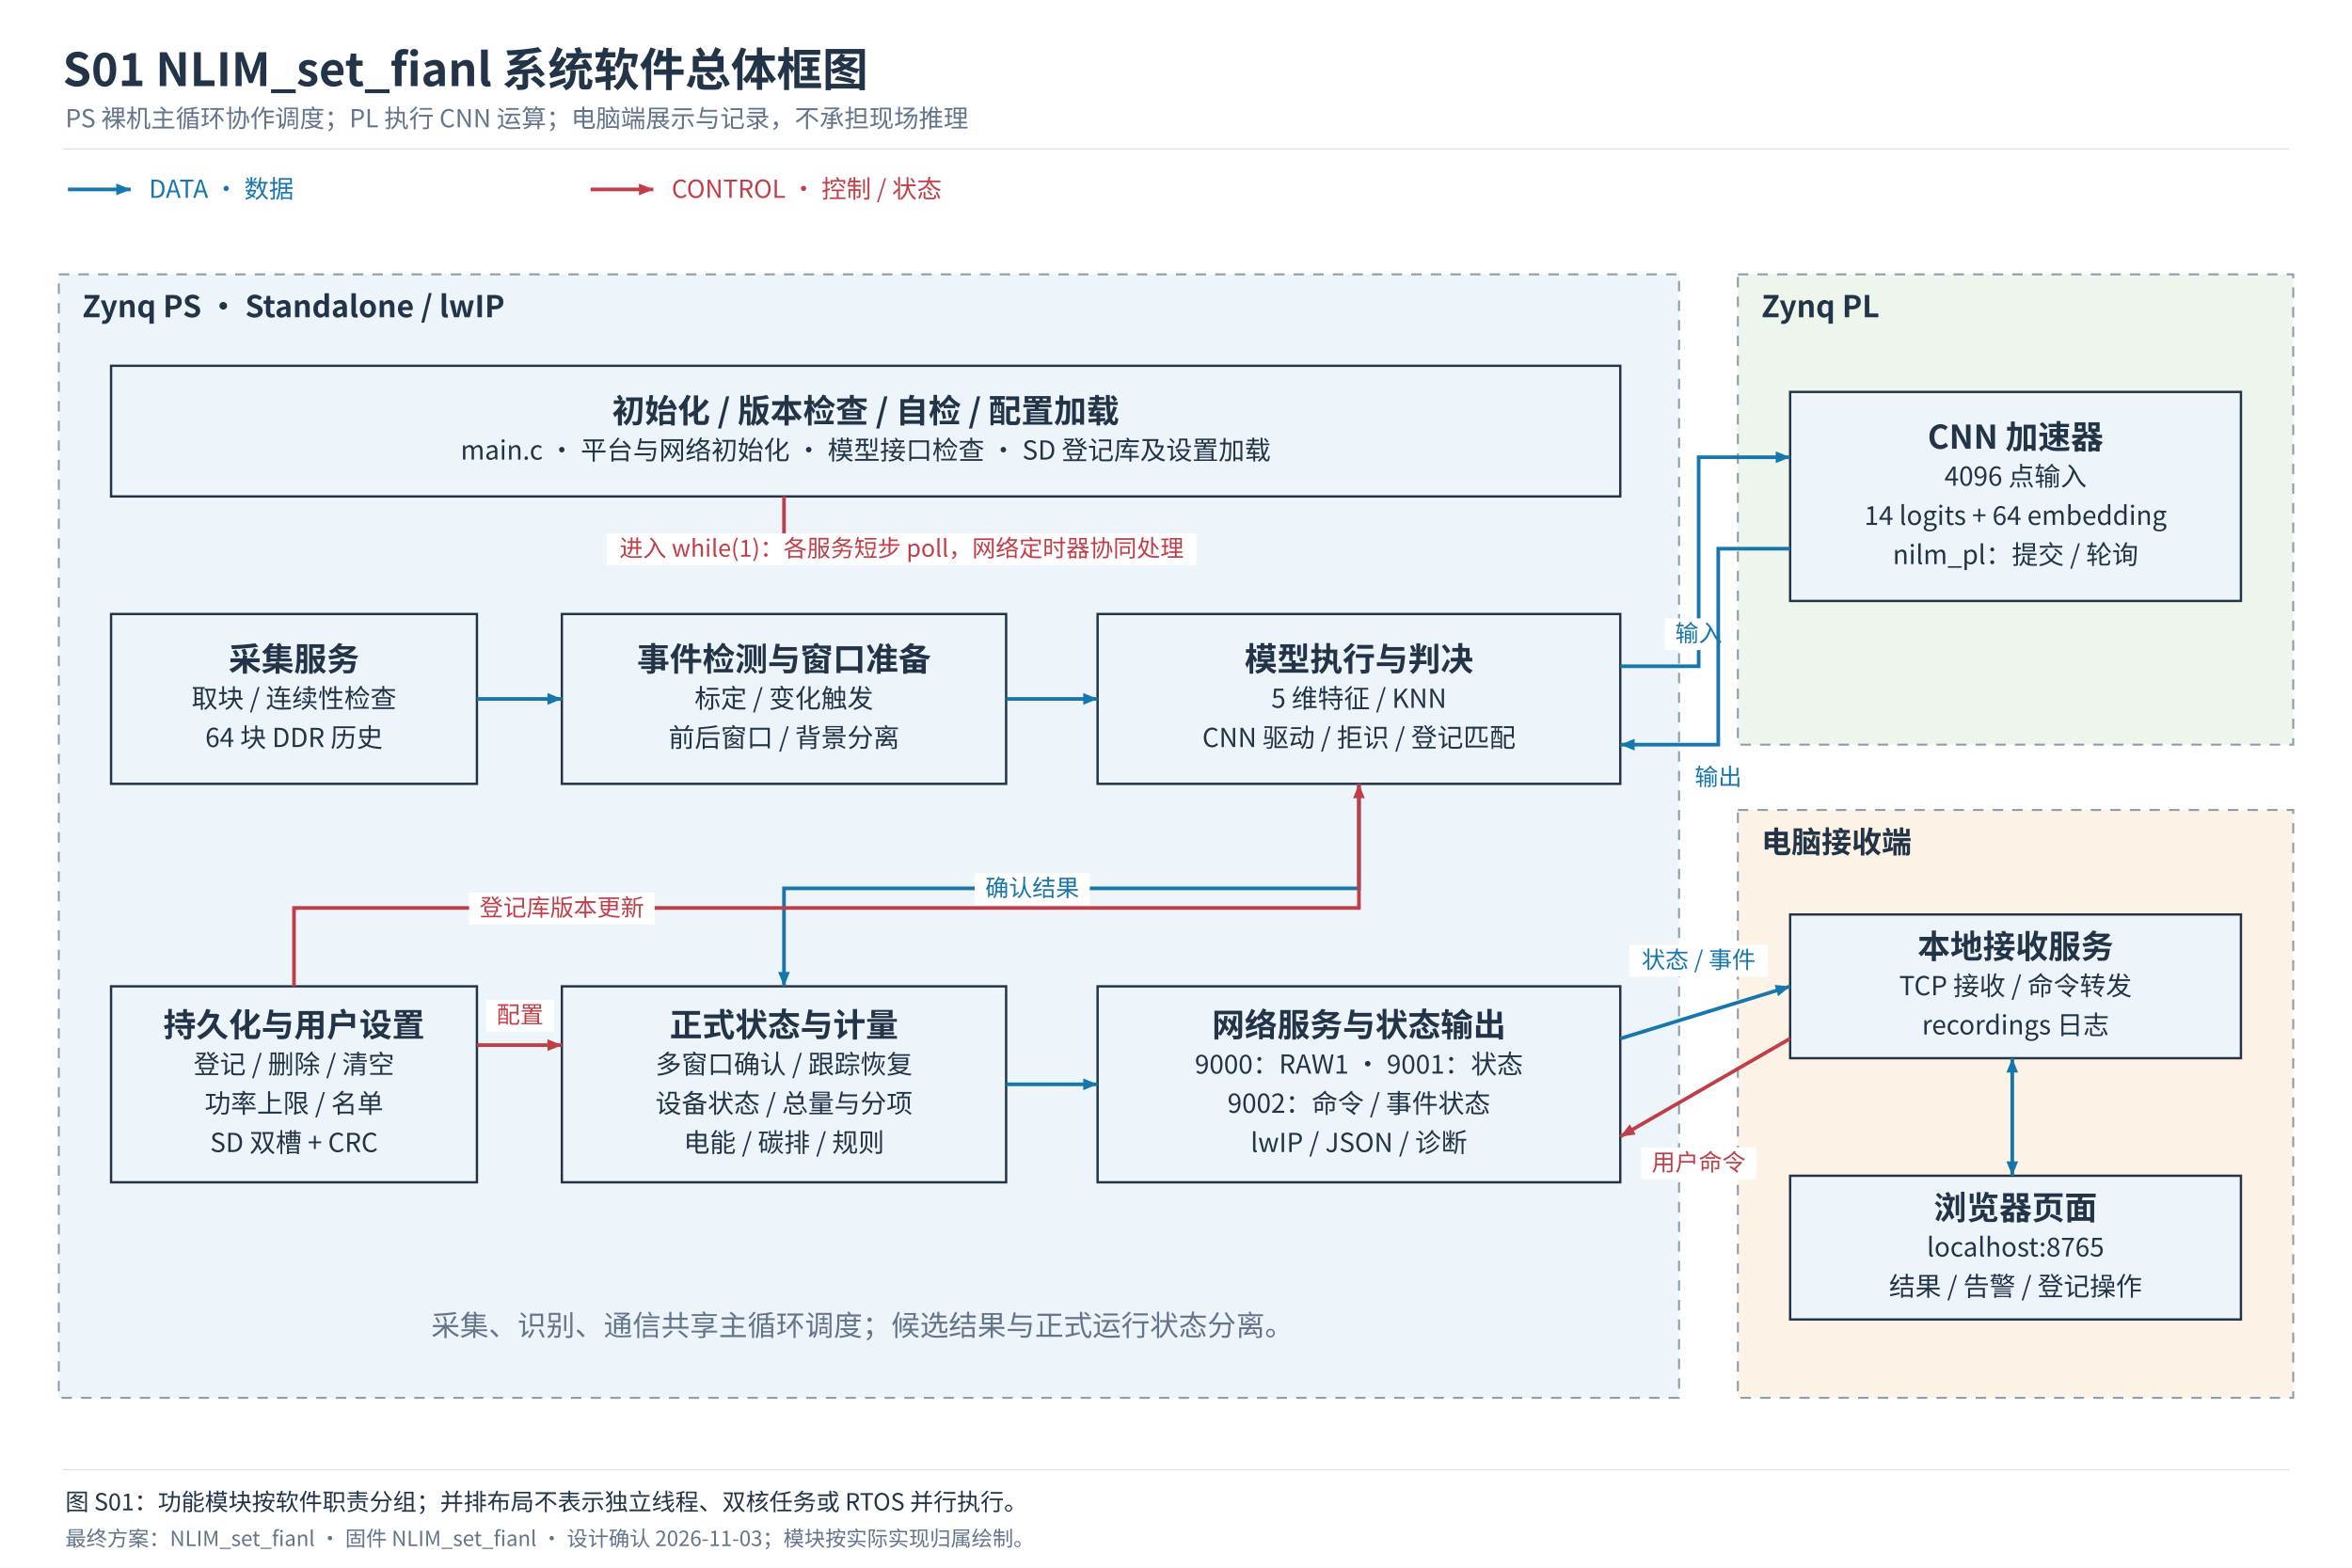
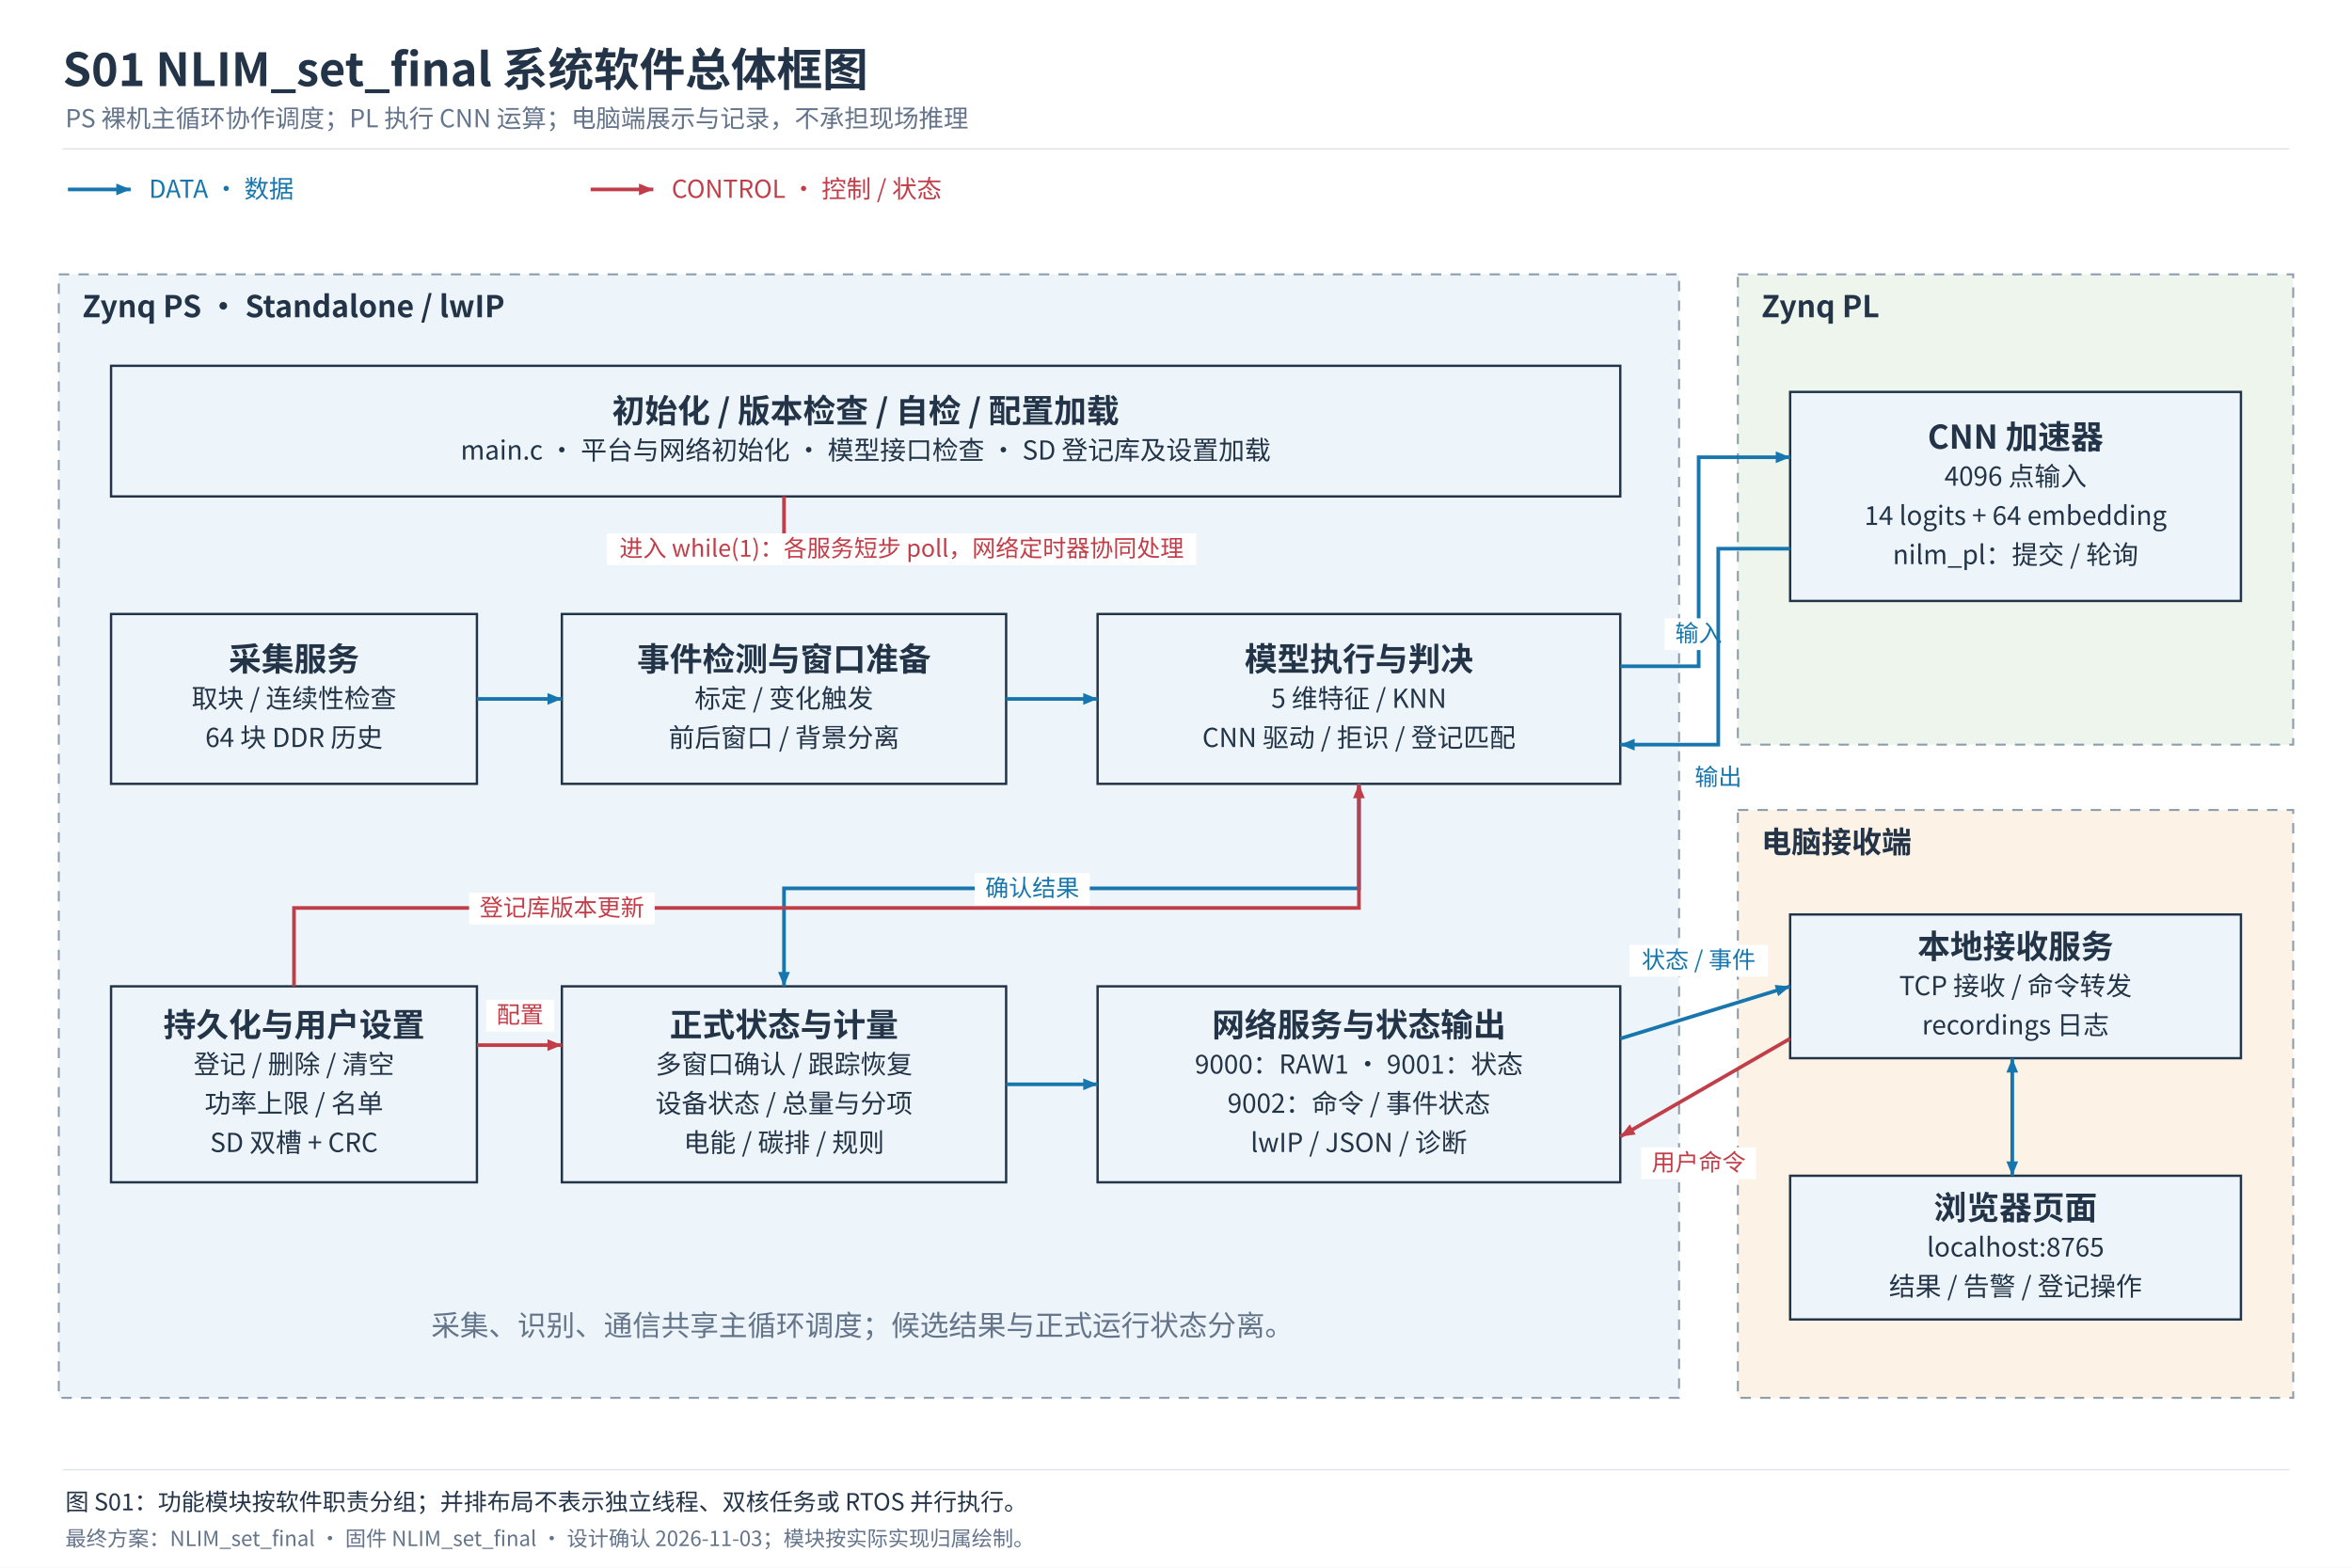
<svg xmlns="http://www.w3.org/2000/svg" width="1800" height="1200" viewBox="0 0 1800 1200">
  <rect x="0" y="0" width="1800" height="1200" fill="#FFFFFF" stroke="none" stroke-width="1.8" />
-   <text x="48" y="65.9" font-family="Microsoft YaHei, Noto Sans CJK SC, sans-serif" font-size="35" font-weight="700" text-anchor="start" fill="#233448">S01  NLIM_set_fianl 系统软件总体框图</text>
+   <text x="48" y="65.9" font-family="Microsoft YaHei, Noto Sans CJK SC, sans-serif" font-size="35" font-weight="700" text-anchor="start" fill="#233448">S01  NLIM_set_final 系统软件总体框图</text>
  <text x="50" y="97.46" font-family="Microsoft YaHei, Noto Sans CJK SC, sans-serif" font-size="19" font-weight="400" text-anchor="start" fill="#64748B">PS 裸机主循环协作调度；PL 执行 CNN 运算；电脑端展示与记录，不承担现场推理</text>
  <polyline points="48,114 1752,114" fill="none" stroke="#DCE3EB" stroke-width="1" />
  <polyline points="52,145 100,145" fill="none" stroke="#1676AD" stroke-width="2.8" />
  <polygon points="100,145 89.0,140.5 89.0,149.5" fill="#1676AD" />
  <text x="114" y="151.46" font-family="Microsoft YaHei, Noto Sans CJK SC, sans-serif" font-size="19" font-weight="400" text-anchor="start" fill="#1676AD">DATA · 数据</text>
  <polyline points="452,145 500,145" fill="none" stroke="#C13E49" stroke-width="2.8" />
  <polygon points="500,145 489.0,140.5 489.0,149.5" fill="#C13E49" />
  <text x="514" y="151.46" font-family="Microsoft YaHei, Noto Sans CJK SC, sans-serif" font-size="19" font-weight="400" text-anchor="start" fill="#C13E49">CONTROL · 控制 / 状态</text>
  <rect x="45" y="210" width="1240" height="860" fill="#EDF5FA" stroke="#8C9CAC" stroke-width="1.5" stroke-dasharray="8 7" />
  <text x="63" y="242.82" font-family="Microsoft YaHei, Noto Sans CJK SC, sans-serif" font-size="23" font-weight="700" text-anchor="start" fill="#233448">Zynq PS · Standalone / lwIP</text>
  <rect x="1330" y="210" width="425" height="360" fill="#EDF5EC" stroke="#8C9CAC" stroke-width="1.5" stroke-dasharray="8 7" />
  <text x="1348" y="242.82" font-family="Microsoft YaHei, Noto Sans CJK SC, sans-serif" font-size="23" font-weight="700" text-anchor="start" fill="#233448">Zynq PL</text>
  <rect x="1330" y="620" width="425" height="450" fill="#FCF3E6" stroke="#8C9CAC" stroke-width="1.5" stroke-dasharray="8 7" />
  <text x="1348" y="652.82" font-family="Microsoft YaHei, Noto Sans CJK SC, sans-serif" font-size="23" font-weight="700" text-anchor="start" fill="#233448">电脑接收端</text>
  <rect x="85" y="280" width="1155" height="100" fill="#EDF5FA" stroke="#233448" stroke-width="1.8" />
  <text x="662.5" y="323.5" font-family="Microsoft YaHei, Noto Sans CJK SC, sans-serif" font-size="25" font-weight="700" text-anchor="middle" fill="#233448">初始化 / 版本检查 / 自检 / 配置加载</text>
  <text x="662.5" y="351.8" font-family="Microsoft YaHei, Noto Sans CJK SC, sans-serif" font-size="20" font-weight="400" text-anchor="middle" fill="#233448">main.c · 平台与网络初始化 · 模型接口检查 · SD 登记库及设置加载</text>
  <rect x="85" y="470" width="280" height="130" fill="#EDF5FA" stroke="#233448" stroke-width="1.8" />
  <text x="225.0" y="513.5" font-family="Microsoft YaHei, Noto Sans CJK SC, sans-serif" font-size="25" font-weight="700" text-anchor="middle" fill="#233448">采集服务</text>
  <text x="225.0" y="541.8" font-family="Microsoft YaHei, Noto Sans CJK SC, sans-serif" font-size="20" font-weight="400" text-anchor="middle" fill="#233448">取块 / 连续性检查</text>
  <text x="225.0" y="571.8" font-family="Microsoft YaHei, Noto Sans CJK SC, sans-serif" font-size="20" font-weight="400" text-anchor="middle" fill="#233448">64 块 DDR 历史</text>
  <rect x="430" y="470" width="340" height="130" fill="#EDF5FA" stroke="#233448" stroke-width="1.8" />
  <text x="600.0" y="513.5" font-family="Microsoft YaHei, Noto Sans CJK SC, sans-serif" font-size="25" font-weight="700" text-anchor="middle" fill="#233448">事件检测与窗口准备</text>
  <text x="600.0" y="541.8" font-family="Microsoft YaHei, Noto Sans CJK SC, sans-serif" font-size="20" font-weight="400" text-anchor="middle" fill="#233448">标定 / 变化触发</text>
  <text x="600.0" y="571.8" font-family="Microsoft YaHei, Noto Sans CJK SC, sans-serif" font-size="20" font-weight="400" text-anchor="middle" fill="#233448">前后窗口 / 背景分离</text>
  <rect x="840" y="470" width="400" height="130" fill="#EDF5FA" stroke="#233448" stroke-width="1.8" />
  <text x="1040.0" y="513.5" font-family="Microsoft YaHei, Noto Sans CJK SC, sans-serif" font-size="25" font-weight="700" text-anchor="middle" fill="#233448">模型执行与判决</text>
  <text x="1040.0" y="541.8" font-family="Microsoft YaHei, Noto Sans CJK SC, sans-serif" font-size="20" font-weight="400" text-anchor="middle" fill="#233448">5 维特征 / KNN</text>
  <text x="1040.0" y="571.8" font-family="Microsoft YaHei, Noto Sans CJK SC, sans-serif" font-size="20" font-weight="400" text-anchor="middle" fill="#233448">CNN 驱动 / 拒识 / 登记匹配</text>
  <polyline points="365,535 430,535" fill="none" stroke="#1676AD" stroke-width="2.8" />
  <polygon points="430,535 419.0,530.5 419.0,539.5" fill="#1676AD" />
  <polyline points="770,535 840,535" fill="none" stroke="#1676AD" stroke-width="2.8" />
  <polygon points="840,535 829.0,530.5 829.0,539.5" fill="#1676AD" />
  <rect x="1370" y="300" width="345" height="160" fill="#EDF5FA" stroke="#233448" stroke-width="1.8" />
  <text x="1542.5" y="343.5" font-family="Microsoft YaHei, Noto Sans CJK SC, sans-serif" font-size="25" font-weight="700" text-anchor="middle" fill="#233448">CNN 加速器</text>
  <text x="1542.5" y="371.8" font-family="Microsoft YaHei, Noto Sans CJK SC, sans-serif" font-size="20" font-weight="400" text-anchor="middle" fill="#233448">4096 点输入</text>
  <text x="1542.5" y="401.8" font-family="Microsoft YaHei, Noto Sans CJK SC, sans-serif" font-size="20" font-weight="400" text-anchor="middle" fill="#233448">14 logits + 64 embedding</text>
  <text x="1542.5" y="431.8" font-family="Microsoft YaHei, Noto Sans CJK SC, sans-serif" font-size="20" font-weight="400" text-anchor="middle" fill="#233448">nilm_pl：提交 / 轮询</text>
  <polyline points="1240,510 1300,510 1300,350 1370,350" fill="none" stroke="#1676AD" stroke-width="2.8" />
  <polygon points="1370,350 1359.0,345.5 1359.0,354.5" fill="#1676AD" />
  <rect x="1274.0" y="473.3" width="52.0" height="24.3" fill="#FFFFFF" stroke="none" stroke-width="1.8" />
  <text x="1300" y="491.12" font-family="Microsoft YaHei, Noto Sans CJK SC, sans-serif" font-size="18" font-weight="400" text-anchor="middle" fill="#1676AD">输入</text>
  <polyline points="1370,420 1315,420 1315,570 1240,570" fill="none" stroke="#1676AD" stroke-width="2.8" />
  <polygon points="1240,570 1251.0,574.5 1251.0,565.5" fill="#1676AD" />
  <rect x="1289.0" y="583.3" width="52.0" height="24.3" fill="#FFFFFF" stroke="none" stroke-width="1.8" />
  <text x="1315" y="601.12" font-family="Microsoft YaHei, Noto Sans CJK SC, sans-serif" font-size="18" font-weight="400" text-anchor="middle" fill="#1676AD">输出</text>
  <rect x="85" y="755" width="280" height="150" fill="#EDF5FA" stroke="#233448" stroke-width="1.8" />
  <text x="225.0" y="793.5" font-family="Microsoft YaHei, Noto Sans CJK SC, sans-serif" font-size="25" font-weight="700" text-anchor="middle" fill="#233448">持久化与用户设置</text>
  <text x="225.0" y="821.8" font-family="Microsoft YaHei, Noto Sans CJK SC, sans-serif" font-size="20" font-weight="400" text-anchor="middle" fill="#233448">登记 / 删除 / 清空</text>
  <text x="225.0" y="851.8" font-family="Microsoft YaHei, Noto Sans CJK SC, sans-serif" font-size="20" font-weight="400" text-anchor="middle" fill="#233448">功率上限 / 名单</text>
  <text x="225.0" y="881.8" font-family="Microsoft YaHei, Noto Sans CJK SC, sans-serif" font-size="20" font-weight="400" text-anchor="middle" fill="#233448">SD 双槽 + CRC</text>
  <rect x="430" y="755" width="340" height="150" fill="#EDF5FA" stroke="#233448" stroke-width="1.8" />
  <text x="600.0" y="793.5" font-family="Microsoft YaHei, Noto Sans CJK SC, sans-serif" font-size="25" font-weight="700" text-anchor="middle" fill="#233448">正式状态与计量</text>
  <text x="600.0" y="821.8" font-family="Microsoft YaHei, Noto Sans CJK SC, sans-serif" font-size="20" font-weight="400" text-anchor="middle" fill="#233448">多窗口确认 / 跟踪恢复</text>
  <text x="600.0" y="851.8" font-family="Microsoft YaHei, Noto Sans CJK SC, sans-serif" font-size="20" font-weight="400" text-anchor="middle" fill="#233448">设备状态 / 总量与分项</text>
  <text x="600.0" y="881.8" font-family="Microsoft YaHei, Noto Sans CJK SC, sans-serif" font-size="20" font-weight="400" text-anchor="middle" fill="#233448">电能 / 碳排 / 规则</text>
  <rect x="840" y="755" width="400" height="150" fill="#EDF5FA" stroke="#233448" stroke-width="1.8" />
  <text x="1040.0" y="793.5" font-family="Microsoft YaHei, Noto Sans CJK SC, sans-serif" font-size="25" font-weight="700" text-anchor="middle" fill="#233448">网络服务与状态输出</text>
  <text x="1040.0" y="821.8" font-family="Microsoft YaHei, Noto Sans CJK SC, sans-serif" font-size="20" font-weight="400" text-anchor="middle" fill="#233448">9000：RAW1 · 9001：状态</text>
  <text x="1040.0" y="851.8" font-family="Microsoft YaHei, Noto Sans CJK SC, sans-serif" font-size="20" font-weight="400" text-anchor="middle" fill="#233448">9002：命令 / 事件状态</text>
  <text x="1040.0" y="881.8" font-family="Microsoft YaHei, Noto Sans CJK SC, sans-serif" font-size="20" font-weight="400" text-anchor="middle" fill="#233448">lwIP / JSON / 诊断</text>
  <polyline points="1040,600 1040,680 600,680 600,755" fill="none" stroke="#1676AD" stroke-width="2.8" />
  <polygon points="600,755 604.5,744.0 595.5,744.0" fill="#1676AD" />
  <rect x="746.0" y="668.3" width="88.0" height="24.3" fill="#FFFFFF" stroke="none" stroke-width="1.8" />
  <text x="790" y="686.12" font-family="Microsoft YaHei, Noto Sans CJK SC, sans-serif" font-size="18" font-weight="400" text-anchor="middle" fill="#1676AD">确认结果</text>
  <polyline points="770,830 840,830" fill="none" stroke="#1676AD" stroke-width="2.8" />
  <polygon points="840,830 829.0,825.5 829.0,834.5" fill="#1676AD" />
  <polyline points="365,800 430,800" fill="none" stroke="#C13E49" stroke-width="2.8" />
  <polygon points="430,800 419.0,795.5 419.0,804.5" fill="#C13E49" />
  <rect x="372.0" y="765.3" width="52.0" height="24.3" fill="#FFFFFF" stroke="none" stroke-width="1.8" />
  <text x="398" y="783.12" font-family="Microsoft YaHei, Noto Sans CJK SC, sans-serif" font-size="18" font-weight="400" text-anchor="middle" fill="#C13E49">配置</text>
  <polyline points="225,755 225,695 1040,695 1040,600" fill="none" stroke="#C13E49" stroke-width="2.8" />
  <polygon points="1040,600 1035.5,611.0 1044.5,611.0" fill="#C13E49" />
  <rect x="359.0" y="683.3" width="142.0" height="24.3" fill="#FFFFFF" stroke="none" stroke-width="1.8" />
  <text x="430" y="701.12" font-family="Microsoft YaHei, Noto Sans CJK SC, sans-serif" font-size="18" font-weight="400" text-anchor="middle" fill="#C13E49">登记库版本更新</text>
  <rect x="1370" y="700" width="345" height="110" fill="#EDF5FA" stroke="#233448" stroke-width="1.8" />
  <text x="1542.5" y="733.5" font-family="Microsoft YaHei, Noto Sans CJK SC, sans-serif" font-size="25" font-weight="700" text-anchor="middle" fill="#233448">本地接收服务</text>
  <text x="1542.5" y="761.8" font-family="Microsoft YaHei, Noto Sans CJK SC, sans-serif" font-size="20" font-weight="400" text-anchor="middle" fill="#233448">TCP 接收 / 命令转发</text>
  <text x="1542.5" y="791.8" font-family="Microsoft YaHei, Noto Sans CJK SC, sans-serif" font-size="20" font-weight="400" text-anchor="middle" fill="#233448">recordings 日志</text>
  <rect x="1370" y="900" width="345" height="110" fill="#EDF5FA" stroke="#233448" stroke-width="1.8" />
  <text x="1542.5" y="933.5" font-family="Microsoft YaHei, Noto Sans CJK SC, sans-serif" font-size="25" font-weight="700" text-anchor="middle" fill="#233448">浏览器页面</text>
  <text x="1542.5" y="961.8" font-family="Microsoft YaHei, Noto Sans CJK SC, sans-serif" font-size="20" font-weight="400" text-anchor="middle" fill="#233448">localhost:8765</text>
  <text x="1542.5" y="991.8" font-family="Microsoft YaHei, Noto Sans CJK SC, sans-serif" font-size="20" font-weight="400" text-anchor="middle" fill="#233448">结果 / 告警 / 登记操作</text>
  <polyline points="1240,795 1370,755" fill="none" stroke="#1676AD" stroke-width="2.8" />
  <polygon points="1370,755 1358.163,753.934 1360.81,762.536" fill="#1676AD" />
  <rect x="1247.0" y="723.3" width="106.0" height="24.3" fill="#FFFFFF" stroke="none" stroke-width="1.8" />
  <text x="1300" y="741.12" font-family="Microsoft YaHei, Noto Sans CJK SC, sans-serif" font-size="18" font-weight="400" text-anchor="middle" fill="#1676AD">状态 / 事件</text>
  <polyline points="1370,795 1240,870" fill="none" stroke="#C13E49" stroke-width="2.8" />
  <polygon points="1240,870 1251.777,868.401 1247.279,860.605" fill="#C13E49" />
  <rect x="1256.0" y="878.3" width="88.0" height="24.3" fill="#FFFFFF" stroke="none" stroke-width="1.8" />
  <text x="1300" y="896.12" font-family="Microsoft YaHei, Noto Sans CJK SC, sans-serif" font-size="18" font-weight="400" text-anchor="middle" fill="#C13E49">用户命令</text>
  <polyline points="1540,810 1540,900" fill="none" stroke="#1676AD" stroke-width="2.8" />
  <polygon points="1540,900 1544.5,889.0 1535.5,889.0" fill="#1676AD" />
  <polygon points="1540,810 1535.5,821.0 1544.5,821.0" fill="#1676AD" />
  <polyline points="600,380 600,430" fill="none" stroke="#C13E49" stroke-width="2.8" />
  <polygon points="600,430 604.5,419.0 595.5,419.0" fill="#C13E49" />
  <rect x="464.5" y="408.3" width="451.0" height="24.3" fill="#FFFFFF" stroke="none" stroke-width="1.8" />
  <text x="690" y="426.12" font-family="Microsoft YaHei, Noto Sans CJK SC, sans-serif" font-size="18" font-weight="400" text-anchor="middle" fill="#C13E49">进入 while(1)：各服务短步 poll，网络定时器协同处理</text>
  <text x="660" y="1022.48" font-family="Microsoft YaHei, Noto Sans CJK SC, sans-serif" font-size="22" font-weight="400" text-anchor="middle" fill="#64748B">采集、识别、通信共享主循环调度；候选结果与正式运行状态分离。</text>
  <polyline points="48,1125 1752,1125" fill="none" stroke="#DCE3EB" stroke-width="1" />
  <text x="50" y="1156.12" font-family="Microsoft YaHei, Noto Sans CJK SC, sans-serif" font-size="18" font-weight="400" text-anchor="start" fill="#233448">图 S01：功能模块按软件职责分组；并排布局不表示独立线程、双核任务或 RTOS 并行执行。</text>
-   <text x="50" y="1183.44" font-family="Microsoft YaHei, Noto Sans CJK SC, sans-serif" font-size="16" font-weight="400" text-anchor="start" fill="#64748B">最终方案：NLIM_set_fianl · 固件 NLIM_set_fianl · 设计确认 2026-11-03；模块按实际实现归属绘制。</text>
+   <text x="50" y="1183.44" font-family="Microsoft YaHei, Noto Sans CJK SC, sans-serif" font-size="16" font-weight="400" text-anchor="start" fill="#64748B">最终方案：NLIM_set_final · 固件 NLIM_set_final · 设计确认 2026-11-03；模块按实际实现归属绘制。</text>
</svg>
